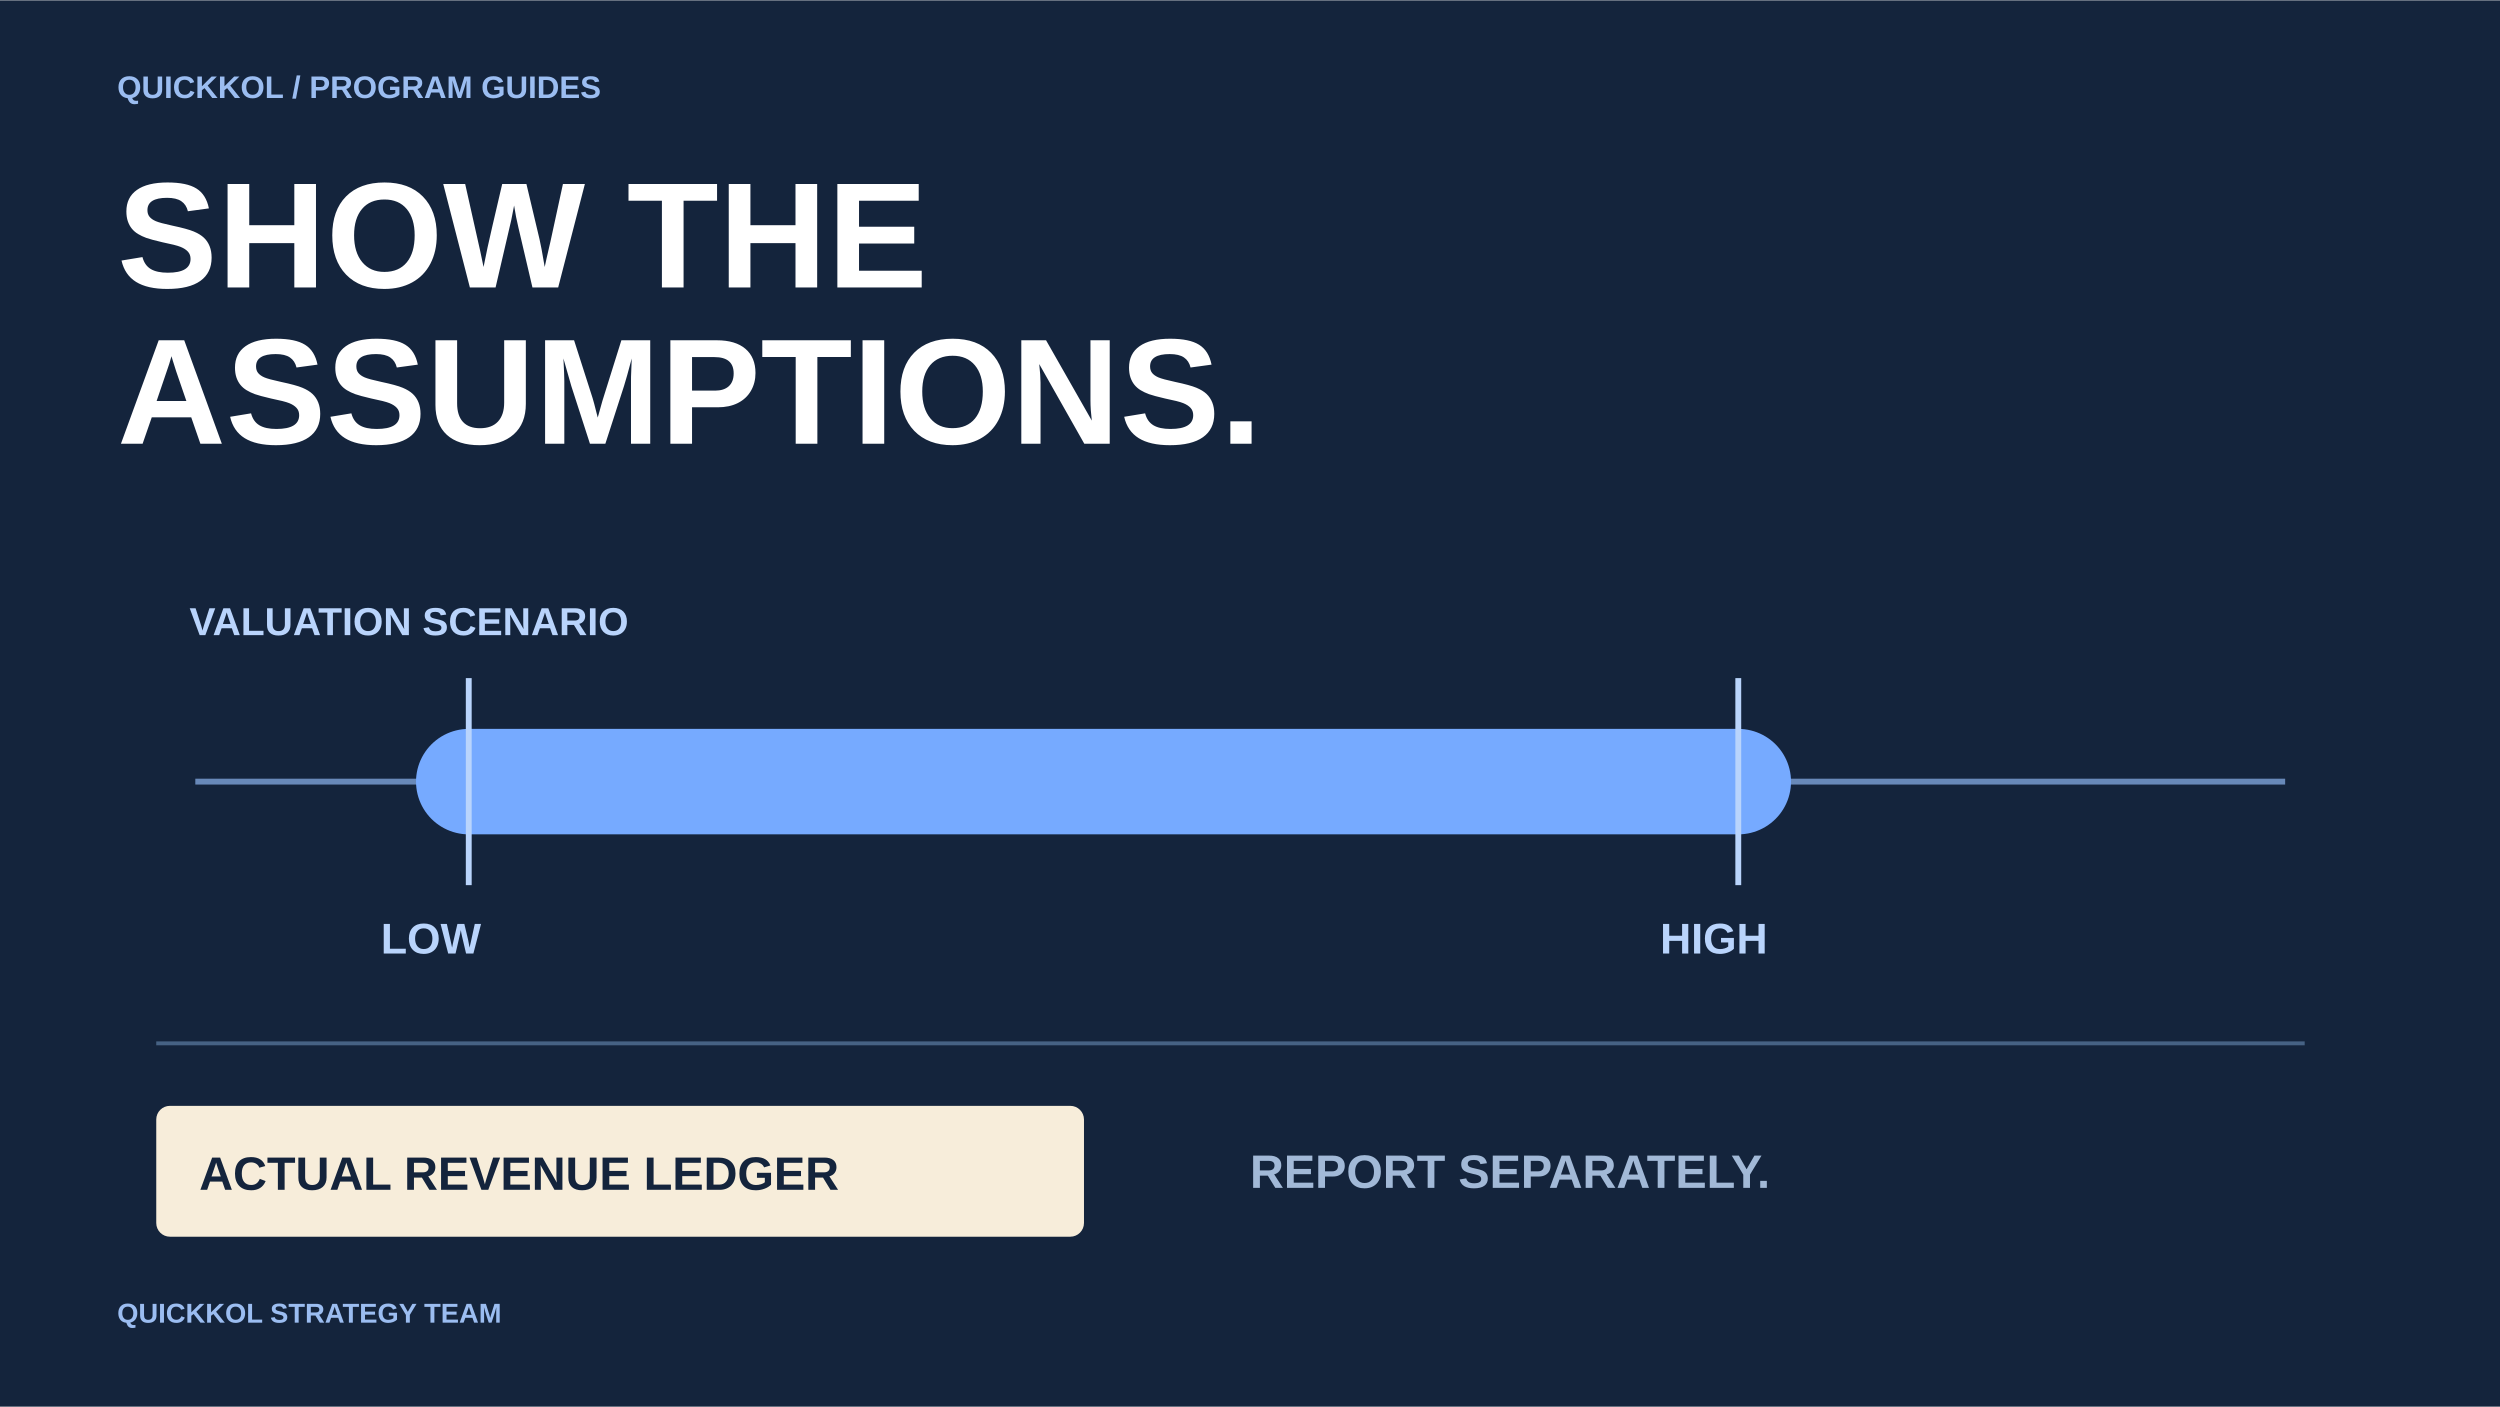
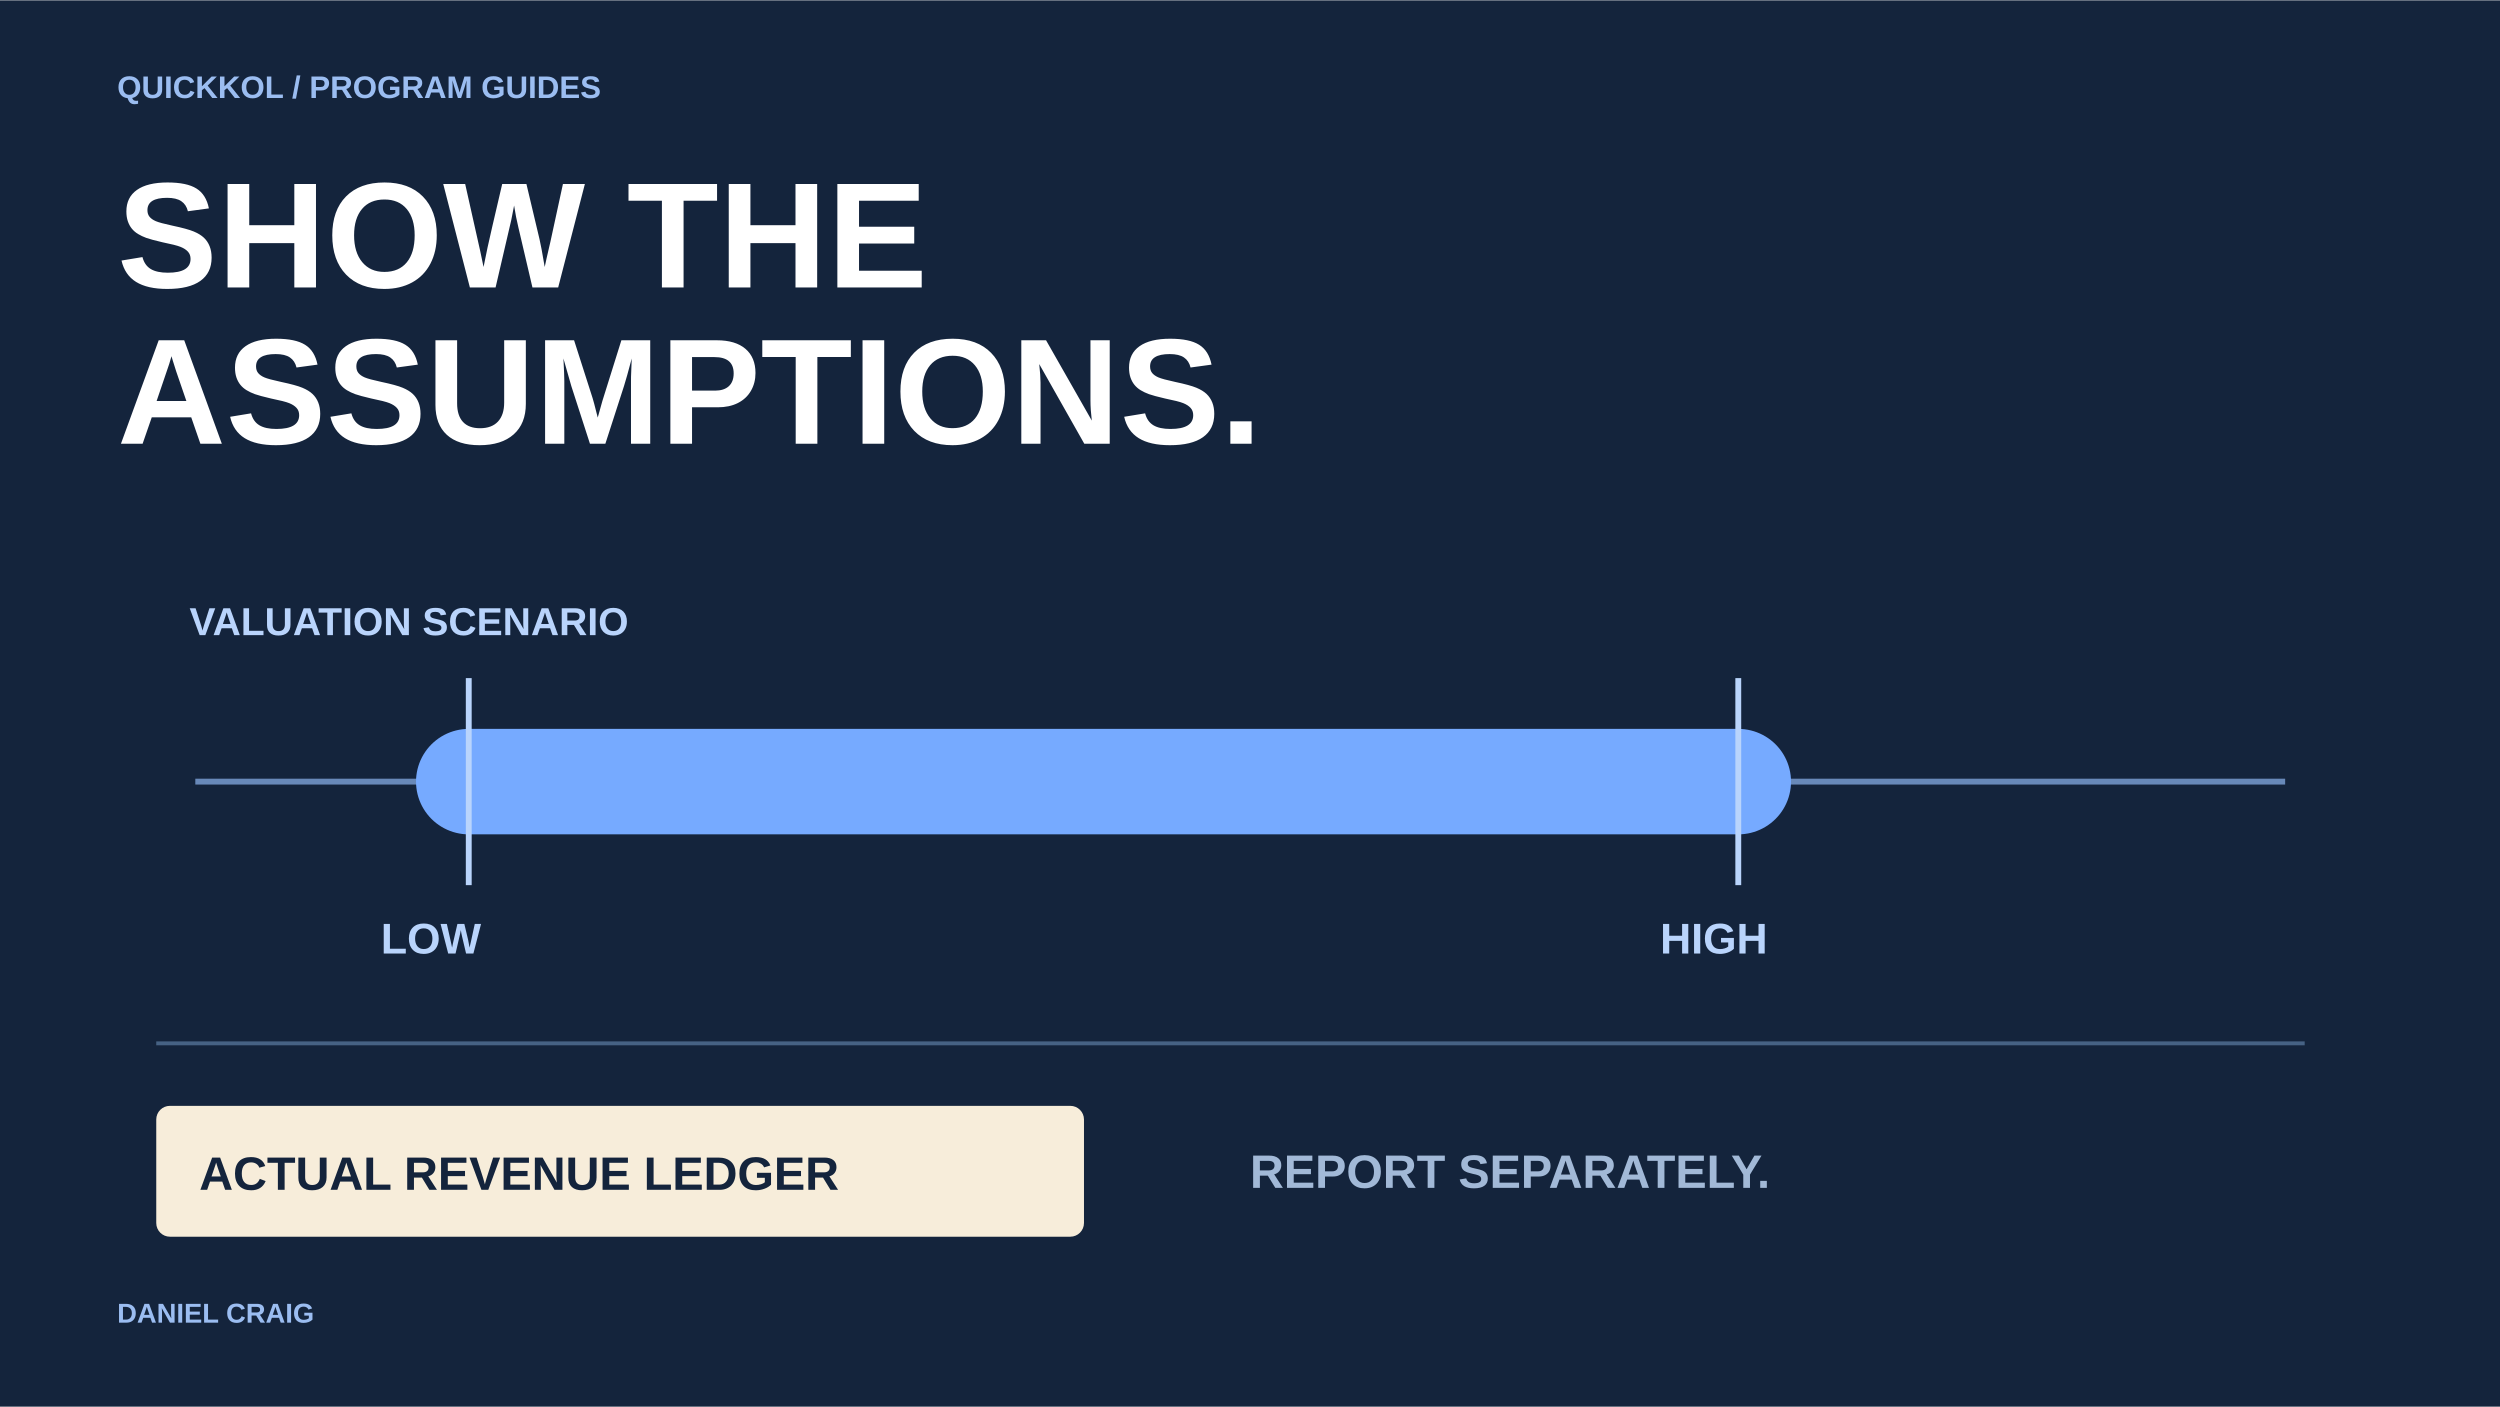
<svg xmlns="http://www.w3.org/2000/svg" width="1672" height="941" viewBox="0 0 1280 720" role="img">
  <rect width="1280" height="720" fill="#14243c" />
  <text x="60" y="50" font-family="Arial,Helvetica,sans-serif" font-size="16" fill="#9bbdf1" font-weight="700">QUICKKOL / PROGRAM GUIDES</text>
  <text x="60" y="147" font-family="Arial,Helvetica,sans-serif" font-size="77" fill="#ffffff" font-weight="900">SHOW THE</text>
  <text x="60" y="227" font-family="Arial,Helvetica,sans-serif" font-size="77" fill="#ffffff" font-weight="900">ASSUMPTIONS.</text>
  <g transform="translate(80 330)">
    <path d="M20 70h1070" stroke="#6889b9" stroke-width="3" />
    <path d="M160 70h650" stroke="#76aaff" stroke-width="54" stroke-linecap="round" />
    <path d="M160 17v106M810 17v106" stroke="#b9d4fc" stroke-width="3" />
    <text x="115" y="158" font-family="Arial,Helvetica,sans-serif" font-size="22" fill="#b9d4fc" font-weight="700">LOW</text>
    <text x="770" y="158" font-family="Arial,Helvetica,sans-serif" font-size="22" fill="#b9d4fc" font-weight="700">HIGH</text>
    <text x="17" y="-5" font-family="Arial,Helvetica,sans-serif" font-size="20" fill="#b9d4fc" font-weight="700">VALUATION SCENARIO</text>
    <path d="M0 204h1100" stroke="#466284" stroke-width="2" />
    <rect y="236" width="475" height="67" rx="7" fill="#f7edda" />
    <text x="22" y="279" font-family="Arial,Helvetica,sans-serif" font-size="24" fill="#14243c" font-weight="700">ACTUAL REVENUE LEDGER</text>
    <text x="560" y="278" font-family="Arial,Helvetica,sans-serif" font-size="24" fill="#a2b9d7" font-weight="700">REPORT SEPARATELY.</text>
  </g>
-   <text x="60" y="677" font-family="Arial,Helvetica,sans-serif" font-size="14" fill="#9bbdf1" font-weight="700">QUICKKOL STRATEGY TEAM</text>
+   <text x="60" y="677" font-family="Arial,Helvetica,sans-serif" font-size="14" fill="#9bbdf1" font-weight="700">DANIEL CRAIG</text>
</svg>
